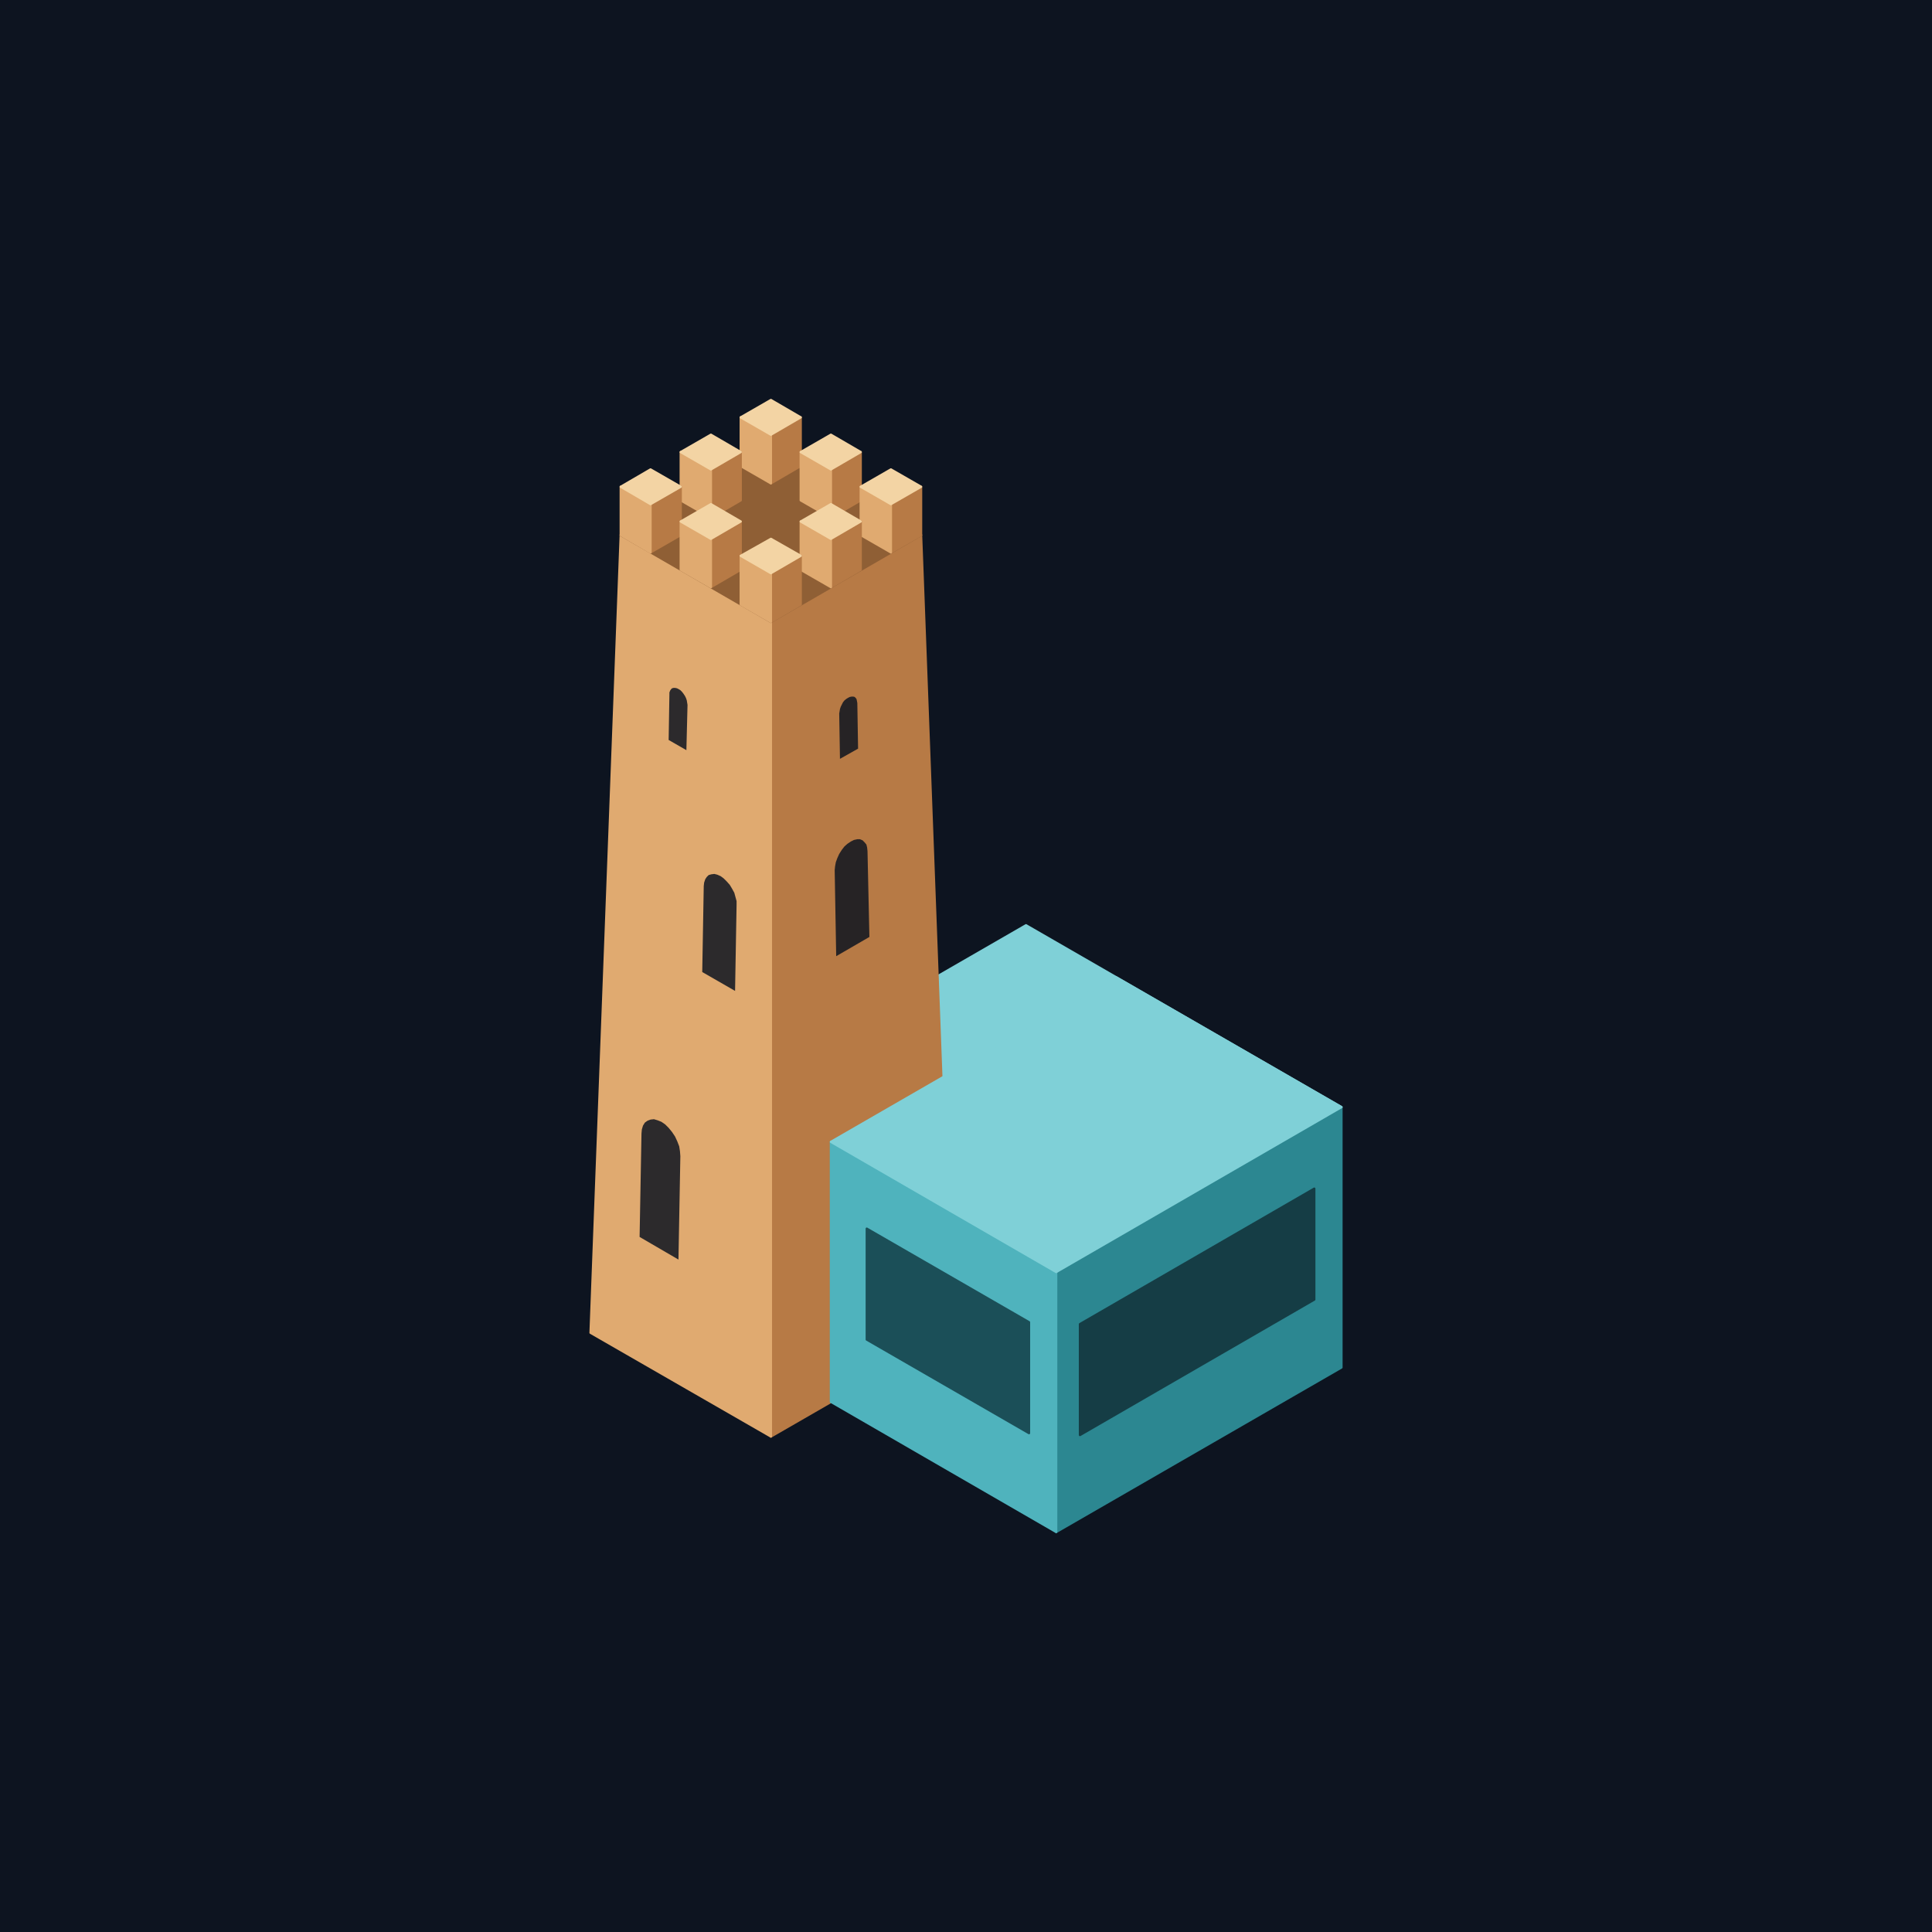
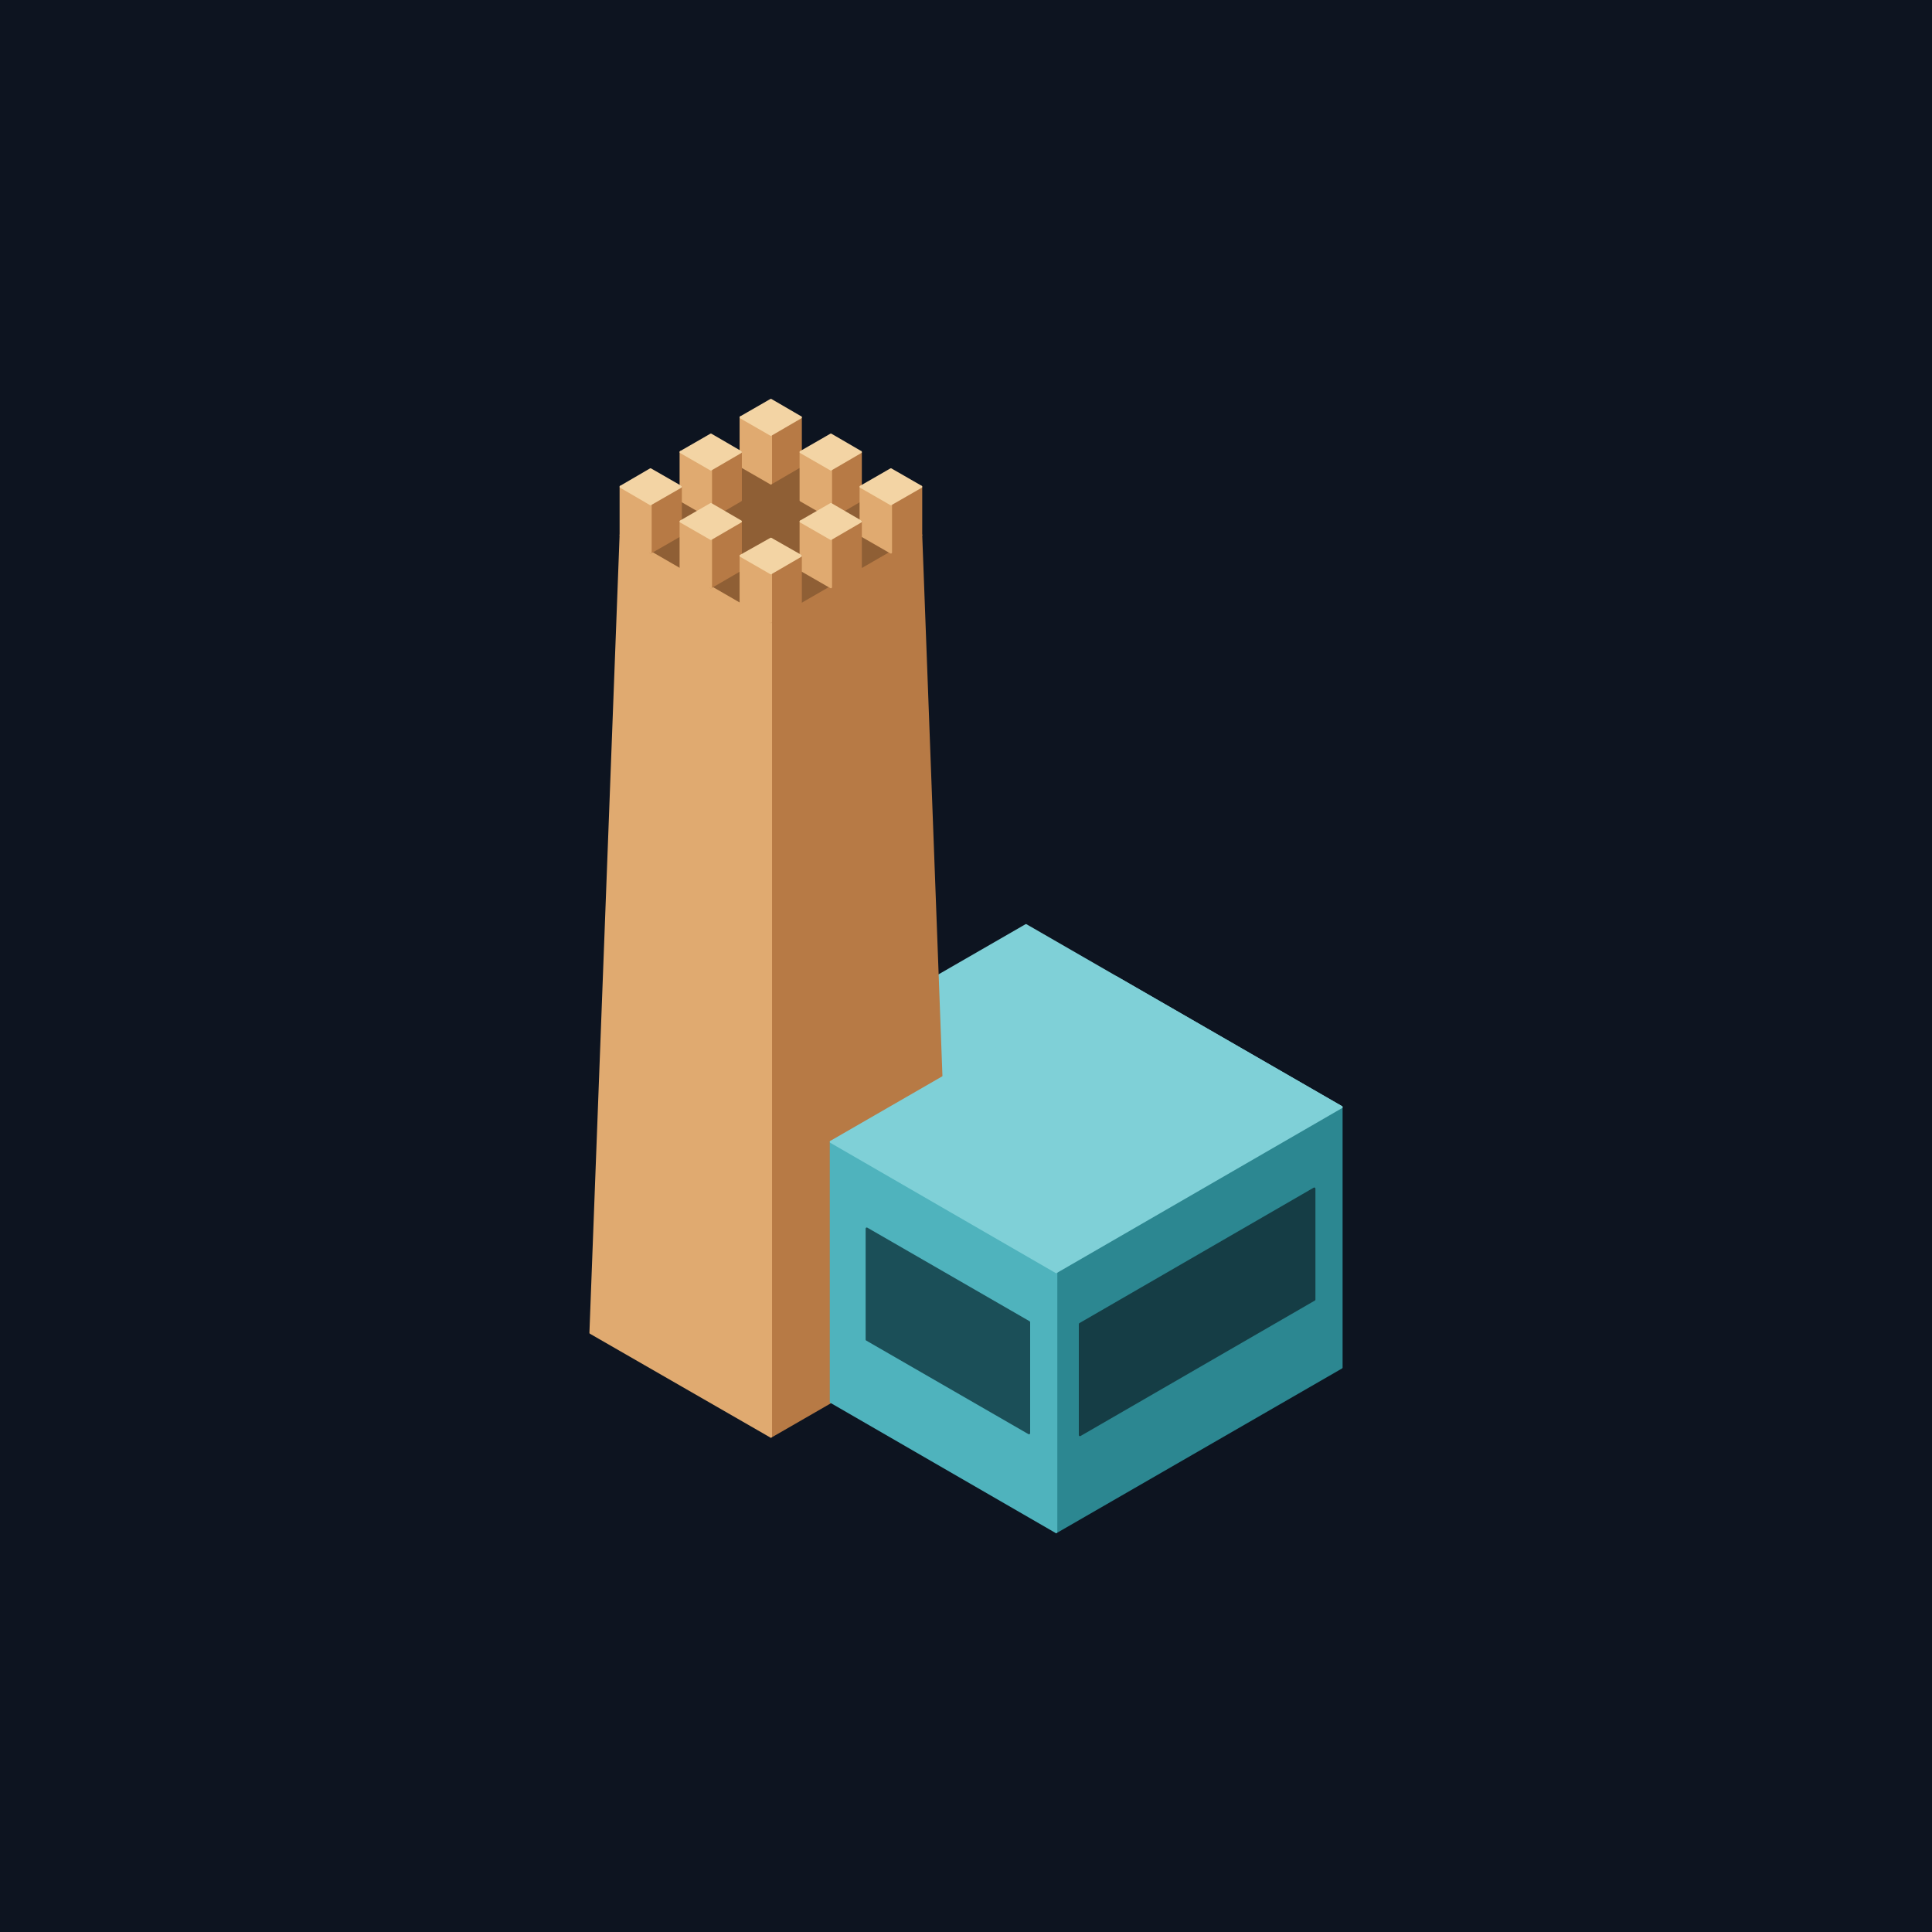
<svg xmlns="http://www.w3.org/2000/svg" viewBox="0 0 512 512">
  <rect width="512" height="512" fill="#0d1420" />
-   <polygon points="271.9,245.2 355.5,293.4 279.9,337.1 196.3,288.8" fill="#7fd0d7" stroke="#7fd0d7" stroke-width="0.6" stroke-linejoin="round" />
+   <polygon points="215.0,278.0 271.9,245.2 355.5,293.4 279.9,337.1 215.0,299.6" fill="#7fd0d7" stroke="#7fd0d7" stroke-width="0.6" stroke-linejoin="round" />
+   <polygon points="204.3,118.9 244.1,141.8 204.3,164.8 164.5,141.8" fill="#8f5f35" stroke="#8f5f35" stroke-width="0.6" stroke-linejoin="round" />
  <polygon points="252.0,353.2 204.3,380.7 204.3,164.8 244.1,141.8" fill="#b77a45" stroke="#b77a45" stroke-width="0.6" stroke-linejoin="round" />
  <polygon points="156.5,353.2 204.3,380.7 204.3,164.8 164.5,141.8" fill="#e0aa70" stroke="#e0aa70" stroke-width="0.6" stroke-linejoin="round" />
-   <polygon points="204.3,118.9 244.1,141.8 204.3,164.8 164.5,141.8" fill="#8f5f35" stroke="#8f5f35" stroke-width="0.6" stroke-linejoin="round" />
  <polygon points="212.2,123.5 204.3,128.1 204.3,115.2 212.2,110.6" fill="#b77a45" stroke="#b77a45" stroke-width="0.6" stroke-linejoin="round" />
  <polygon points="196.3,123.5 204.3,128.1 204.3,115.2 196.3,110.6" fill="#e0aa70" stroke="#e0aa70" stroke-width="0.6" stroke-linejoin="round" />
  <polygon points="204.3,106.0 212.2,110.6 204.3,115.2 196.3,110.6" fill="#f3d4a4" stroke="#f3d4a4" stroke-width="0.6" stroke-linejoin="round" />
  <polygon points="228.1,132.6 220.2,137.2 220.2,124.4 228.1,119.8" fill="#b77a45" stroke="#b77a45" stroke-width="0.6" stroke-linejoin="round" />
  <polygon points="212.2,132.6 220.2,137.2 220.2,124.4 212.2,119.8" fill="#e0aa70" stroke="#e0aa70" stroke-width="0.6" stroke-linejoin="round" />
  <polygon points="220.2,115.2 228.1,119.8 220.2,124.4 212.2,119.8" fill="#f3d4a4" stroke="#f3d4a4" stroke-width="0.6" stroke-linejoin="round" />
  <polygon points="196.3,132.6 188.4,137.2 188.4,124.4 196.3,119.8" fill="#b77a45" stroke="#b77a45" stroke-width="0.6" stroke-linejoin="round" />
  <polygon points="180.4,132.6 188.4,137.2 188.4,124.4 180.4,119.8" fill="#e0aa70" stroke="#e0aa70" stroke-width="0.6" stroke-linejoin="round" />
  <polygon points="188.4,115.2 196.3,119.8 188.4,124.4 180.4,119.8" fill="#f3d4a4" stroke="#f3d4a4" stroke-width="0.6" stroke-linejoin="round" />
  <polygon points="180.4,141.8 172.4,146.4 172.4,133.6 180.4,129.0" fill="#b77a45" stroke="#b77a45" stroke-width="0.6" stroke-linejoin="round" />
  <polygon points="164.5,141.8 172.4,146.4 172.4,133.6 164.5,129.0" fill="#e0aa70" stroke="#e0aa70" stroke-width="0.6" stroke-linejoin="round" />
  <polygon points="172.4,124.4 180.4,129.0 172.4,133.6 164.5,129.0" fill="#f3d4a4" stroke="#f3d4a4" stroke-width="0.6" stroke-linejoin="round" />
  <polygon points="244.1,141.8 236.1,146.4 236.1,133.6 244.1,129.0" fill="#b77a45" stroke="#b77a45" stroke-width="0.6" stroke-linejoin="round" />
  <polygon points="228.1,141.8 236.1,146.4 236.1,133.6 228.1,129.0" fill="#e0aa70" stroke="#e0aa70" stroke-width="0.6" stroke-linejoin="round" />
  <polygon points="236.1,124.4 244.1,129.0 236.1,133.6 228.1,129.0" fill="#f3d4a4" stroke="#f3d4a4" stroke-width="0.6" stroke-linejoin="round" />
  <polygon points="196.3,151.0 188.4,155.6 188.4,142.8 196.3,138.2" fill="#b77a45" stroke="#b77a45" stroke-width="0.6" stroke-linejoin="round" />
  <polygon points="180.4,151.0 188.4,155.6 188.4,142.8 180.4,138.2" fill="#e0aa70" stroke="#e0aa70" stroke-width="0.6" stroke-linejoin="round" />
  <polygon points="188.4,133.6 196.3,138.2 188.4,142.8 180.4,138.2" fill="#f3d4a4" stroke="#f3d4a4" stroke-width="0.6" stroke-linejoin="round" />
  <polygon points="228.1,151.0 220.2,155.6 220.2,142.8 228.1,138.2" fill="#b77a45" stroke="#b77a45" stroke-width="0.6" stroke-linejoin="round" />
  <polygon points="212.2,151.0 220.2,155.6 220.2,142.8 212.2,138.2" fill="#e0aa70" stroke="#e0aa70" stroke-width="0.6" stroke-linejoin="round" />
  <polygon points="220.2,133.6 228.1,138.2 220.2,142.8 212.2,138.2" fill="#f3d4a4" stroke="#f3d4a4" stroke-width="0.6" stroke-linejoin="round" />
  <polygon points="212.2,160.2 204.3,164.8 204.3,151.9 212.2,147.3" fill="#b77a45" stroke="#b77a45" stroke-width="0.6" stroke-linejoin="round" />
  <polygon points="196.3,160.2 204.3,164.8 204.3,151.9 196.3,147.3" fill="#e0aa70" stroke="#e0aa70" stroke-width="0.6" stroke-linejoin="round" />
  <polygon points="204.3,142.8 212.2,147.3 204.3,151.9 196.3,147.3" fill="#f3d4a4" stroke="#f3d4a4" stroke-width="0.6" stroke-linejoin="round" />
-   <polygon points="169.5,327.8 170.0,300.4 170.1,299.3 170.4,298.3 170.9,297.5 171.6,297.0 172.4,296.7 173.3,296.6 174.3,296.9 175.3,297.3 176.3,298.0 177.2,298.9 178.1,300.0 178.9,301.2 179.5,302.5 180.0,303.8 180.2,305.1 180.3,306.4 179.8,333.8" fill="rgba(13,20,32,0.85)" />
-   <polygon points="186.1,257.6 186.5,234.8 186.6,233.9 186.9,233.0 187.3,232.4 187.8,231.9 188.5,231.7 189.3,231.6 190.1,231.8 191.0,232.2 191.8,232.8 192.6,233.6 193.4,234.5 194.0,235.5 194.6,236.6 194.9,237.7 195.2,238.8 195.2,239.9 194.8,262.6" fill="rgba(13,20,32,0.85)" />
-   <polygon points="177.2,196.1 177.4,184.0 177.4,183.5 177.6,183.0 177.8,182.7 178.1,182.4 178.5,182.3 178.9,182.3 179.4,182.4 179.8,182.6 180.3,182.9 180.7,183.3 181.1,183.8 181.5,184.4 181.8,185.0 182.0,185.6 182.1,186.2 182.2,186.8 181.9,198.8" fill="rgba(13,20,32,0.85)" />
-   <polygon points="221.6,253.4 221.2,230.6 221.3,229.6 221.5,228.5 221.9,227.4 222.4,226.3 223.1,225.2 223.8,224.3 224.6,223.6 225.5,223.0 226.3,222.6 227.2,222.4 227.9,222.4 228.6,222.7 229.1,223.2 229.6,223.8 229.8,224.6 229.9,225.6 230.4,248.3" fill="rgba(13,20,32,0.85)" />
-   <polygon points="222.6,201.1 222.4,189.1 222.5,188.5 222.6,187.9 222.8,187.3 223.1,186.7 223.4,186.1 223.8,185.6 224.3,185.2 224.8,184.9 225.2,184.7 225.7,184.6 226.1,184.6 226.5,184.7 226.8,185.0 227.0,185.3 227.1,185.8 227.2,186.3 227.4,198.4" fill="rgba(13,20,32,0.85)" />
  <polygon points="355.5,362.4 279.9,406.0 279.9,337.1 355.5,293.4" fill="#2c8791" stroke="#2c8791" stroke-width="0.6" stroke-linejoin="round" />
  <polygon points="220.2,371.5 279.9,406.0 279.9,337.1 220.2,302.6" fill="#4fb3bd" stroke="#4fb3bd" stroke-width="0.6" stroke-linejoin="round" />
  <polygon points="295.8,259.0 355.5,293.4 279.9,337.1 220.2,302.6" fill="#7fd0d7" stroke="#7fd0d7" stroke-width="0.6" stroke-linejoin="round" />
  <polygon points="229.7,355.0 272.7,379.8 272.7,350.4 229.7,325.6" fill="#1b4f58" stroke="#1b4f58" stroke-width="0.6" stroke-linejoin="round" />
  <polygon points="348.3,344.4 286.2,380.3 286.2,350.9 348.3,315.0" fill="#153d45" stroke="#153d45" stroke-width="0.6" stroke-linejoin="round" />
</svg>
